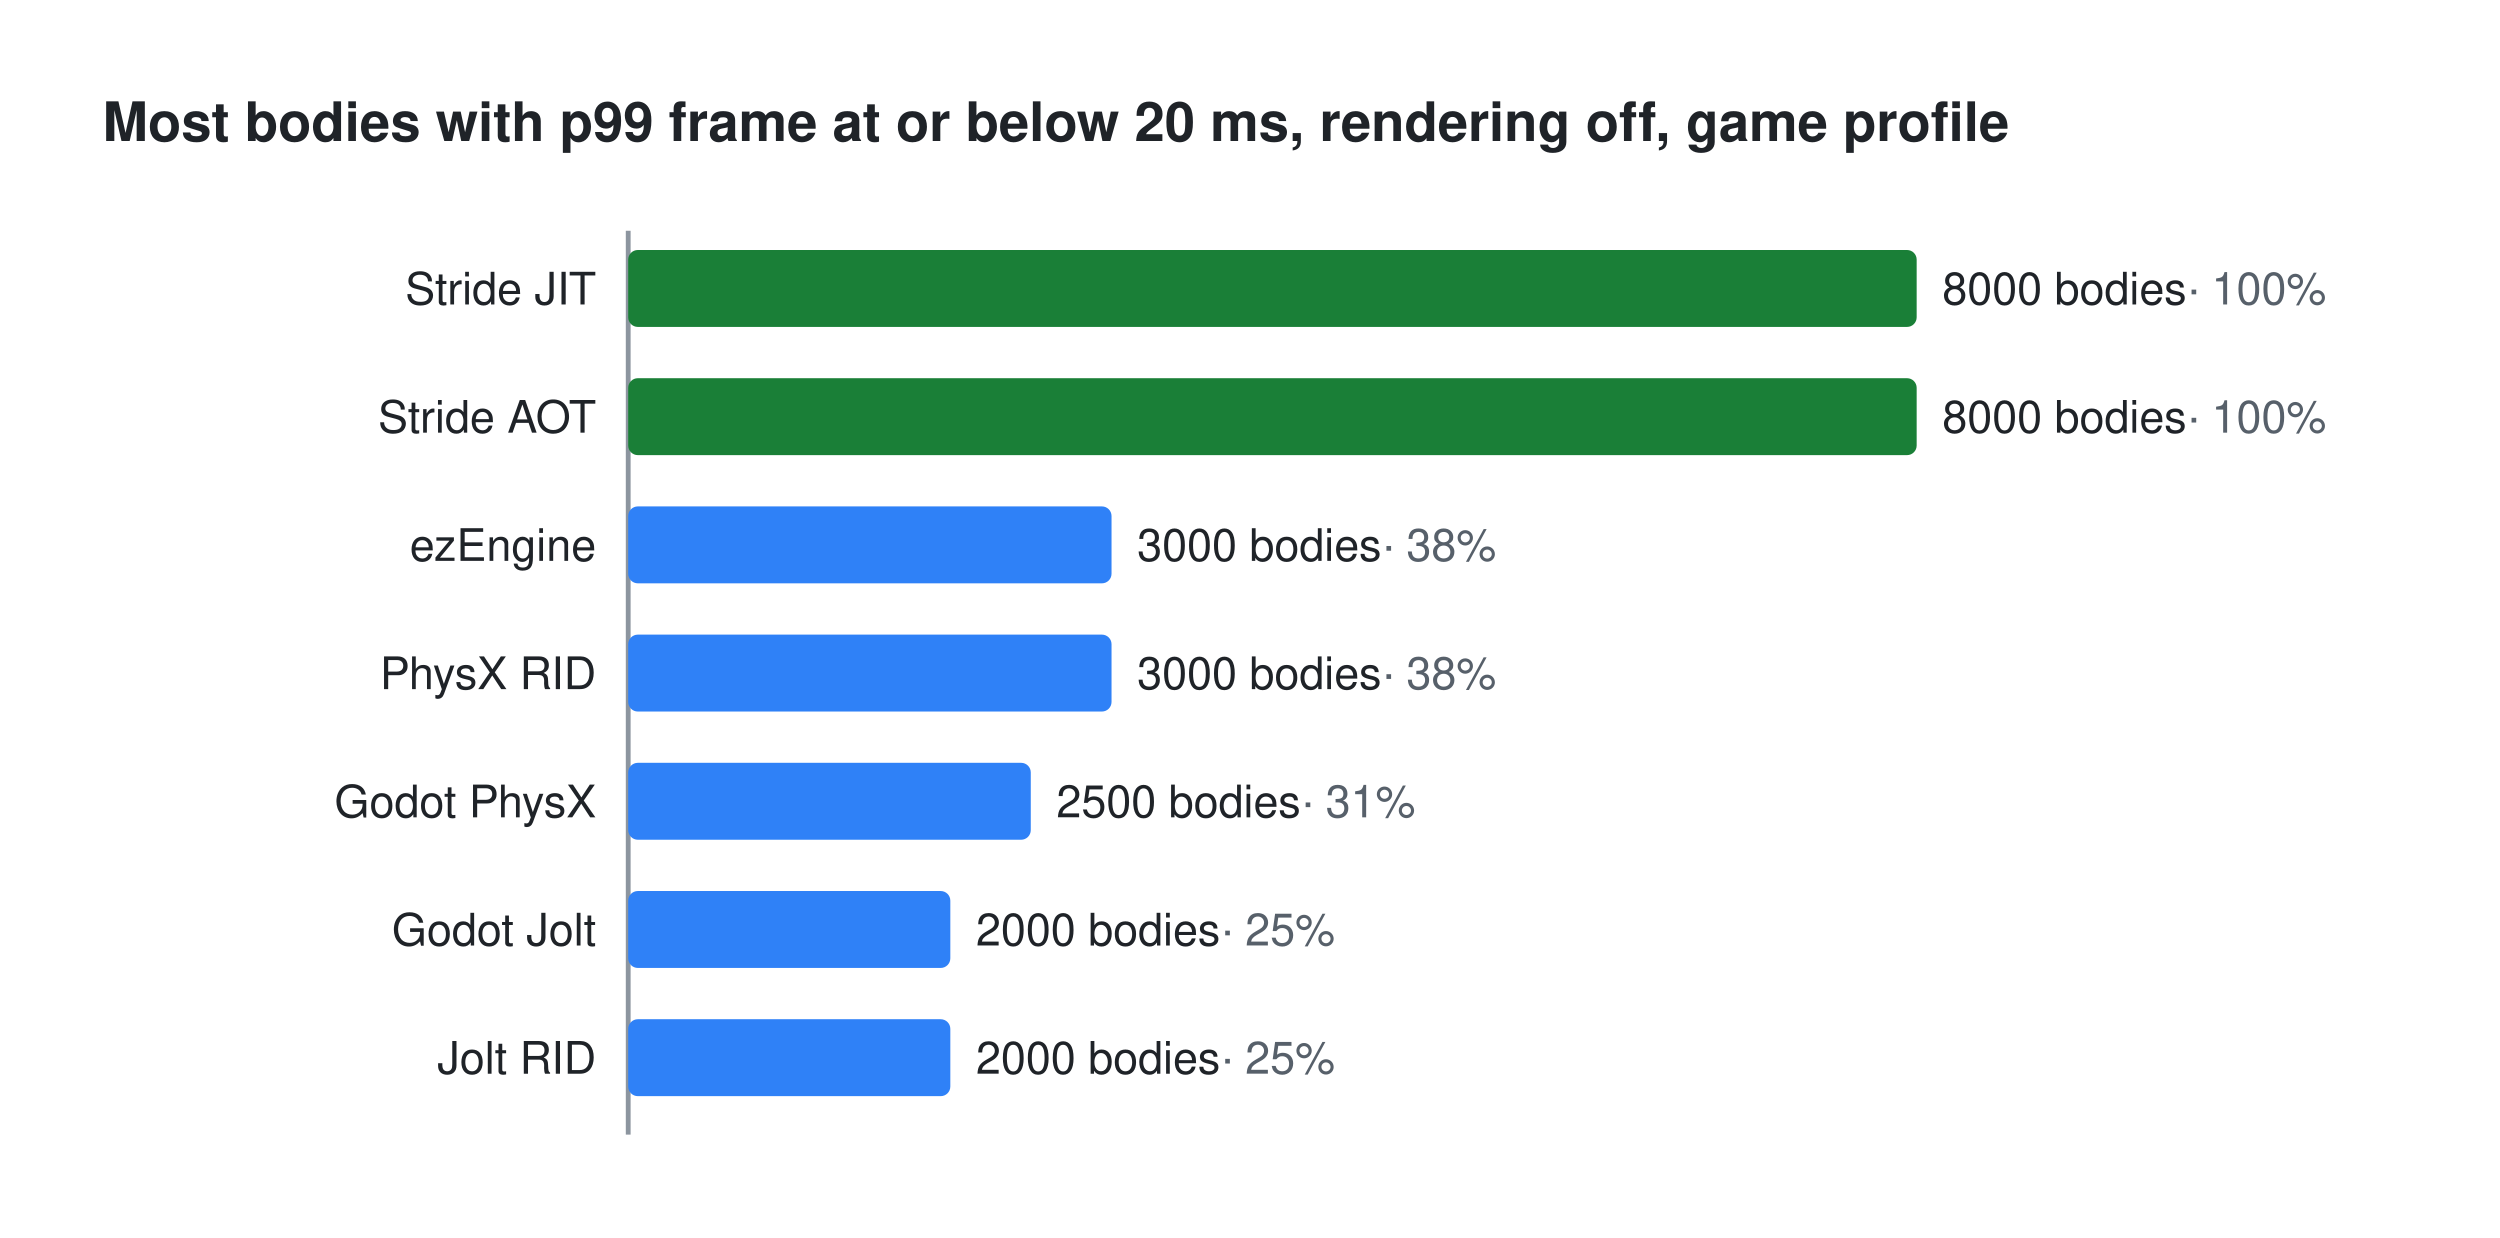
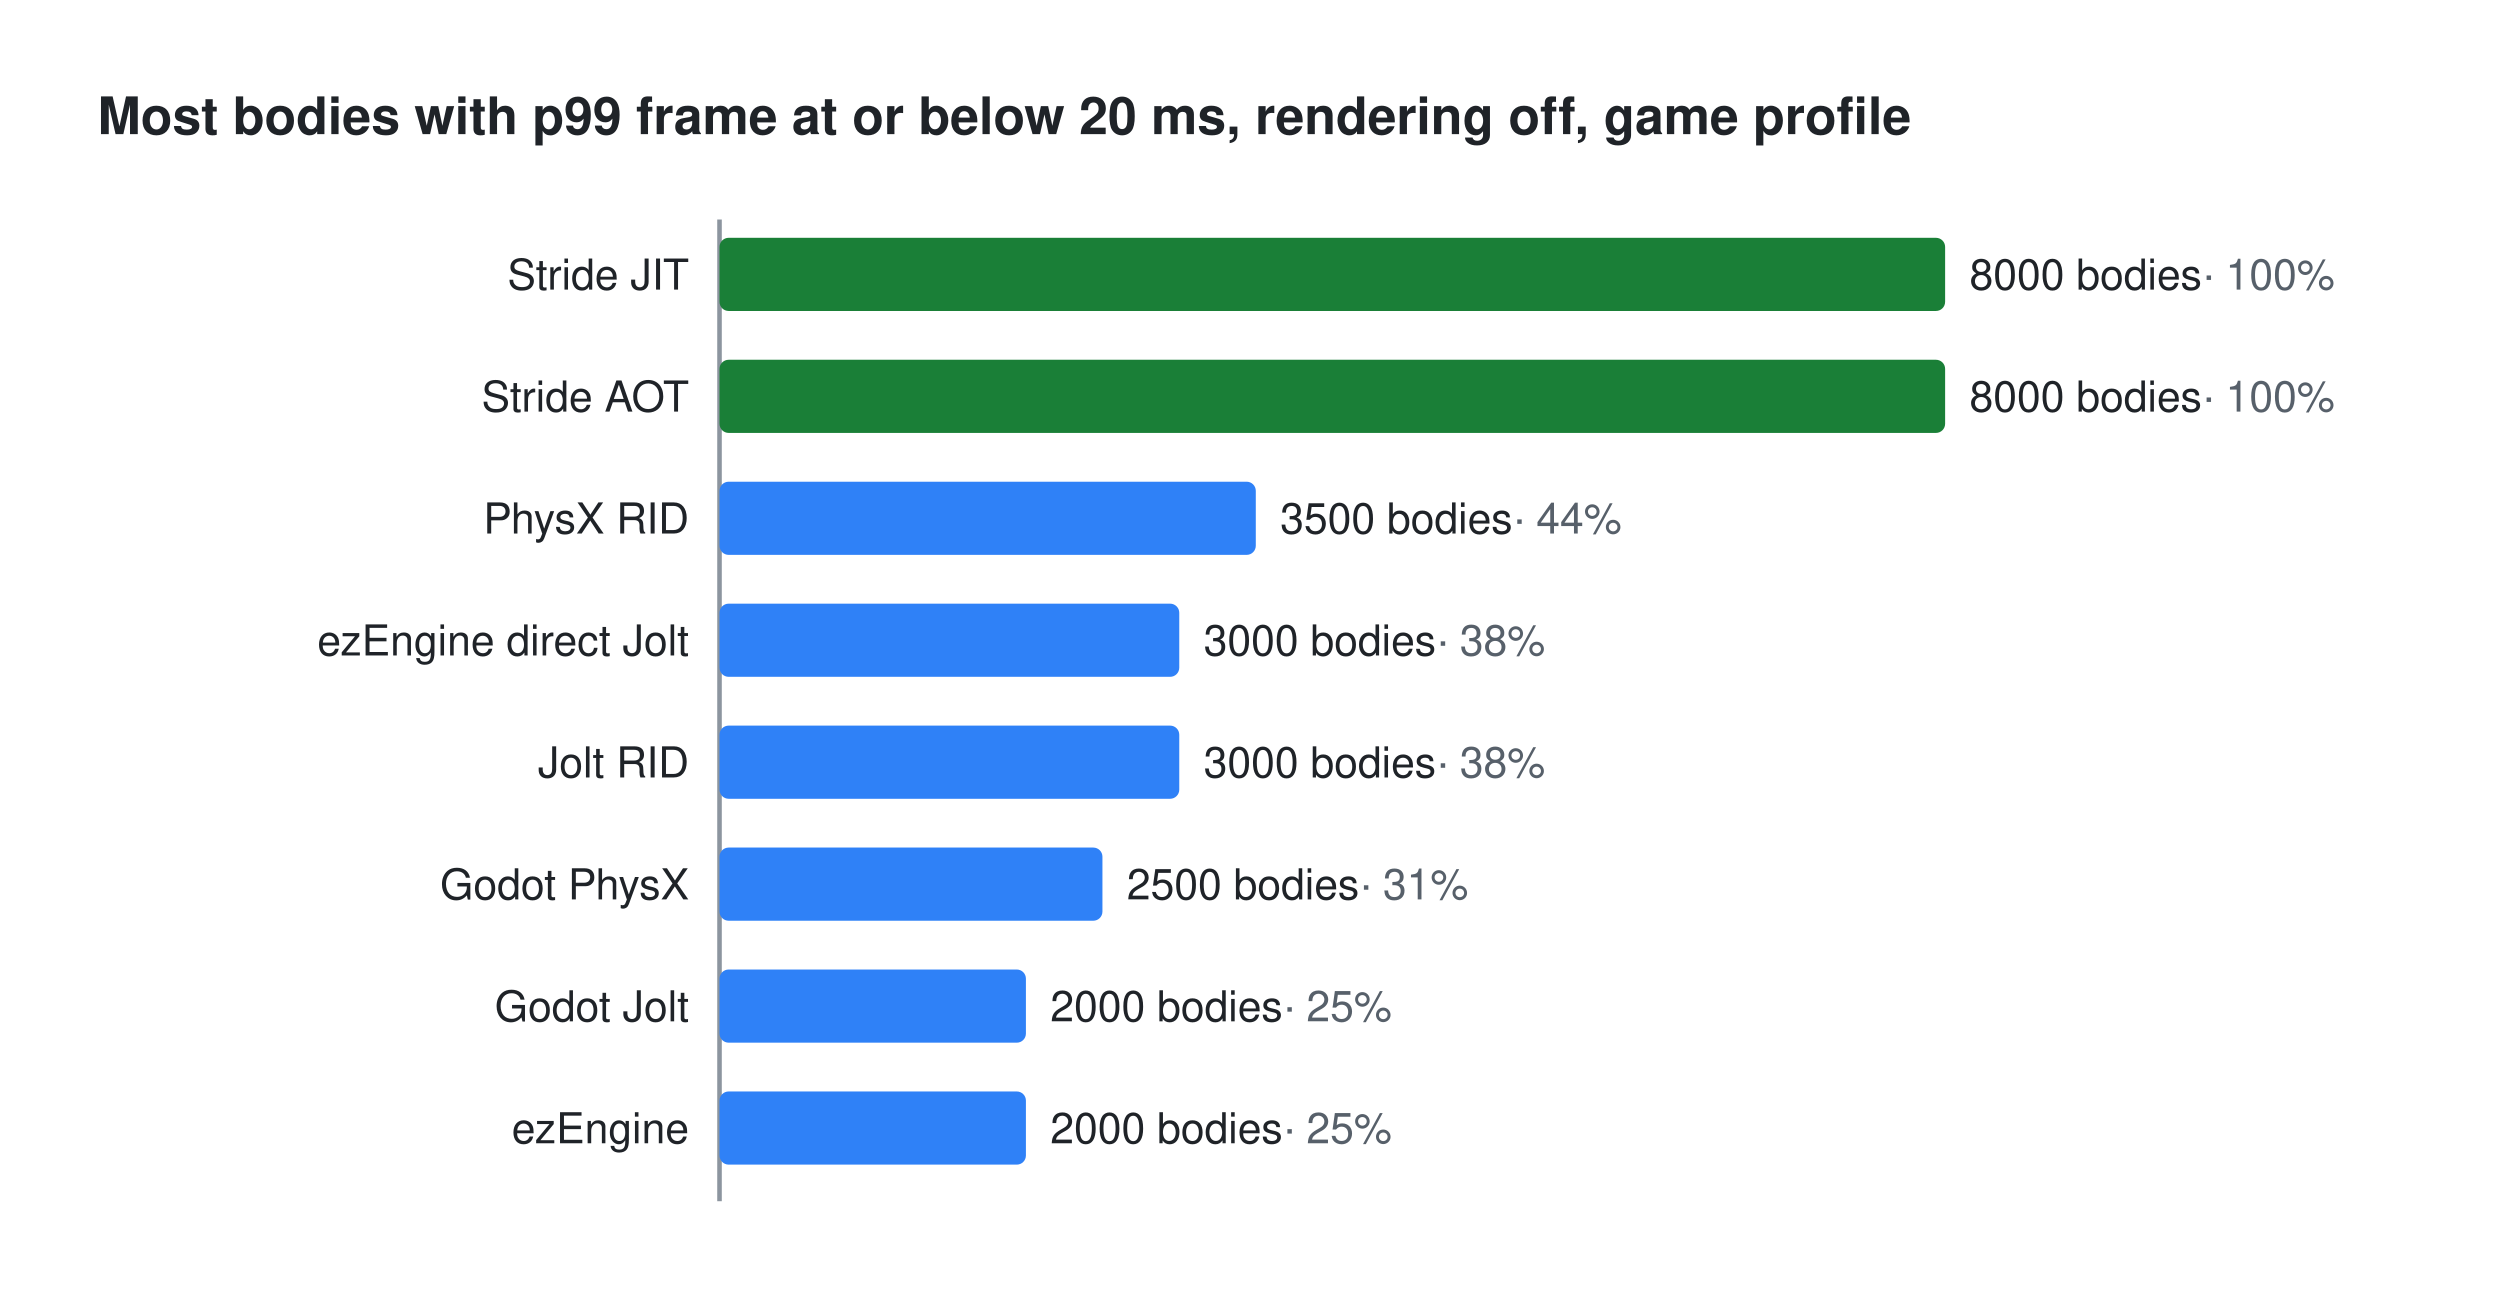
- <svg xmlns="http://www.w3.org/2000/svg" width="780" height="386" viewBox="0 0 780 386" font-family="Segoe UI, Helvetica, Arial, sans-serif">
+ <svg xmlns="http://www.w3.org/2000/svg" width="820" height="426" viewBox="0 0 820 426" font-family="Segoe UI, Helvetica, Arial, sans-serif">
  <style>.t{fill:#1f2328}.m{fill:#57606a}.ax{stroke:#8c959f}.bar{fill:#2f81f7}.best{fill:#1a7f37}@media (prefers-color-scheme:dark){.t{fill:#e6edf3}.m{fill:#9198a1}.ax{stroke:#6e7681}.best{fill:#3fb950}}</style>
  <text x="32" y="44" font-size="17" font-weight="600" class="t">Most bodies with p99 frame at or below 20 ms, rendering off, game profile</text>
-   <line x1="196" y1="72" x2="196" y2="354" class="ax" stroke-width="1.5" />
-   <text x="186" y="95" font-size="14" text-anchor="end" class="t">Stride JIT</text>
-   <rect x="196" y="78" width="402.0" height="24" rx="3" class="best" />
-   <text x="606.0" y="95" font-size="14" class="t">8000 bodies<tspan class="m"> · 100%</tspan>
+   <line x1="236" y1="72" x2="236" y2="394" class="ax" stroke-width="1.5" />
+   <text x="226" y="95" font-size="14" text-anchor="end" class="t">Stride JIT</text>
+   <rect x="236" y="78" width="402.0" height="24" rx="3" class="best" />
+   <text x="646.0" y="95" font-size="14" class="t">8000 bodies<tspan class="m"> · 100%</tspan>
  </text>
-   <text x="186" y="135" font-size="14" text-anchor="end" class="t">Stride AOT</text>
-   <rect x="196" y="118" width="402.0" height="24" rx="3" class="best" />
-   <text x="606.0" y="135" font-size="14" class="t">8000 bodies<tspan class="m"> · 100%</tspan>
+   <text x="226" y="135" font-size="14" text-anchor="end" class="t">Stride AOT</text>
+   <rect x="236" y="118" width="402.0" height="24" rx="3" class="best" />
+   <text x="646.0" y="135" font-size="14" class="t">8000 bodies<tspan class="m"> · 100%</tspan>
  </text>
-   <text x="186" y="175" font-size="14" text-anchor="end" class="t">ezEngine</text>
-   <rect x="196" y="158" width="150.8" height="24" rx="3" class="bar" />
-   <text x="354.8" y="175" font-size="14" class="t">3000 bodies<tspan class="m"> · 38%</tspan>
+   <text x="226" y="175" font-size="14" text-anchor="end" class="t">PhysX RID</text>
+   <rect x="236" y="158" width="175.9" height="24" rx="3" class="bar" />
+   <text x="419.9" y="175" font-size="14" class="t">3500 bodies<tspan class="m"> · 44%</tspan>
  </text>
-   <text x="186" y="215" font-size="14" text-anchor="end" class="t">PhysX RID</text>
-   <rect x="196" y="198" width="150.8" height="24" rx="3" class="bar" />
-   <text x="354.8" y="215" font-size="14" class="t">3000 bodies<tspan class="m"> · 38%</tspan>
+   <text x="226" y="215" font-size="14" text-anchor="end" class="t">ezEngine direct Jolt</text>
+   <rect x="236" y="198" width="150.8" height="24" rx="3" class="bar" />
+   <text x="394.8" y="215" font-size="14" class="t">3000 bodies<tspan class="m"> · 38%</tspan>
  </text>
-   <text x="186" y="255" font-size="14" text-anchor="end" class="t">Godot PhysX</text>
-   <rect x="196" y="238" width="125.6" height="24" rx="3" class="bar" />
-   <text x="329.6" y="255" font-size="14" class="t">2500 bodies<tspan class="m"> · 31%</tspan>
+   <text x="226" y="255" font-size="14" text-anchor="end" class="t">Jolt RID</text>
+   <rect x="236" y="238" width="150.8" height="24" rx="3" class="bar" />
+   <text x="394.8" y="255" font-size="14" class="t">3000 bodies<tspan class="m"> · 38%</tspan>
  </text>
-   <text x="186" y="295" font-size="14" text-anchor="end" class="t">Godot Jolt</text>
-   <rect x="196" y="278" width="100.5" height="24" rx="3" class="bar" />
-   <text x="304.5" y="295" font-size="14" class="t">2000 bodies<tspan class="m"> · 25%</tspan>
+   <text x="226" y="295" font-size="14" text-anchor="end" class="t">Godot PhysX</text>
+   <rect x="236" y="278" width="125.6" height="24" rx="3" class="bar" />
+   <text x="369.6" y="295" font-size="14" class="t">2500 bodies<tspan class="m"> · 31%</tspan>
  </text>
-   <text x="186" y="335" font-size="14" text-anchor="end" class="t">Jolt RID</text>
-   <rect x="196" y="318" width="100.5" height="24" rx="3" class="bar" />
-   <text x="304.5" y="335" font-size="14" class="t">2000 bodies<tspan class="m"> · 25%</tspan>
+   <text x="226" y="335" font-size="14" text-anchor="end" class="t">Godot Jolt</text>
+   <rect x="236" y="318" width="100.5" height="24" rx="3" class="bar" />
+   <text x="344.5" y="335" font-size="14" class="t">2000 bodies<tspan class="m"> · 25%</tspan>
+   </text>
+   <text x="226" y="375" font-size="14" text-anchor="end" class="t">ezEngine</text>
+   <rect x="236" y="358" width="100.5" height="24" rx="3" class="bar" />
+   <text x="344.5" y="375" font-size="14" class="t">2000 bodies<tspan class="m"> · 25%</tspan>
  </text>
</svg>
